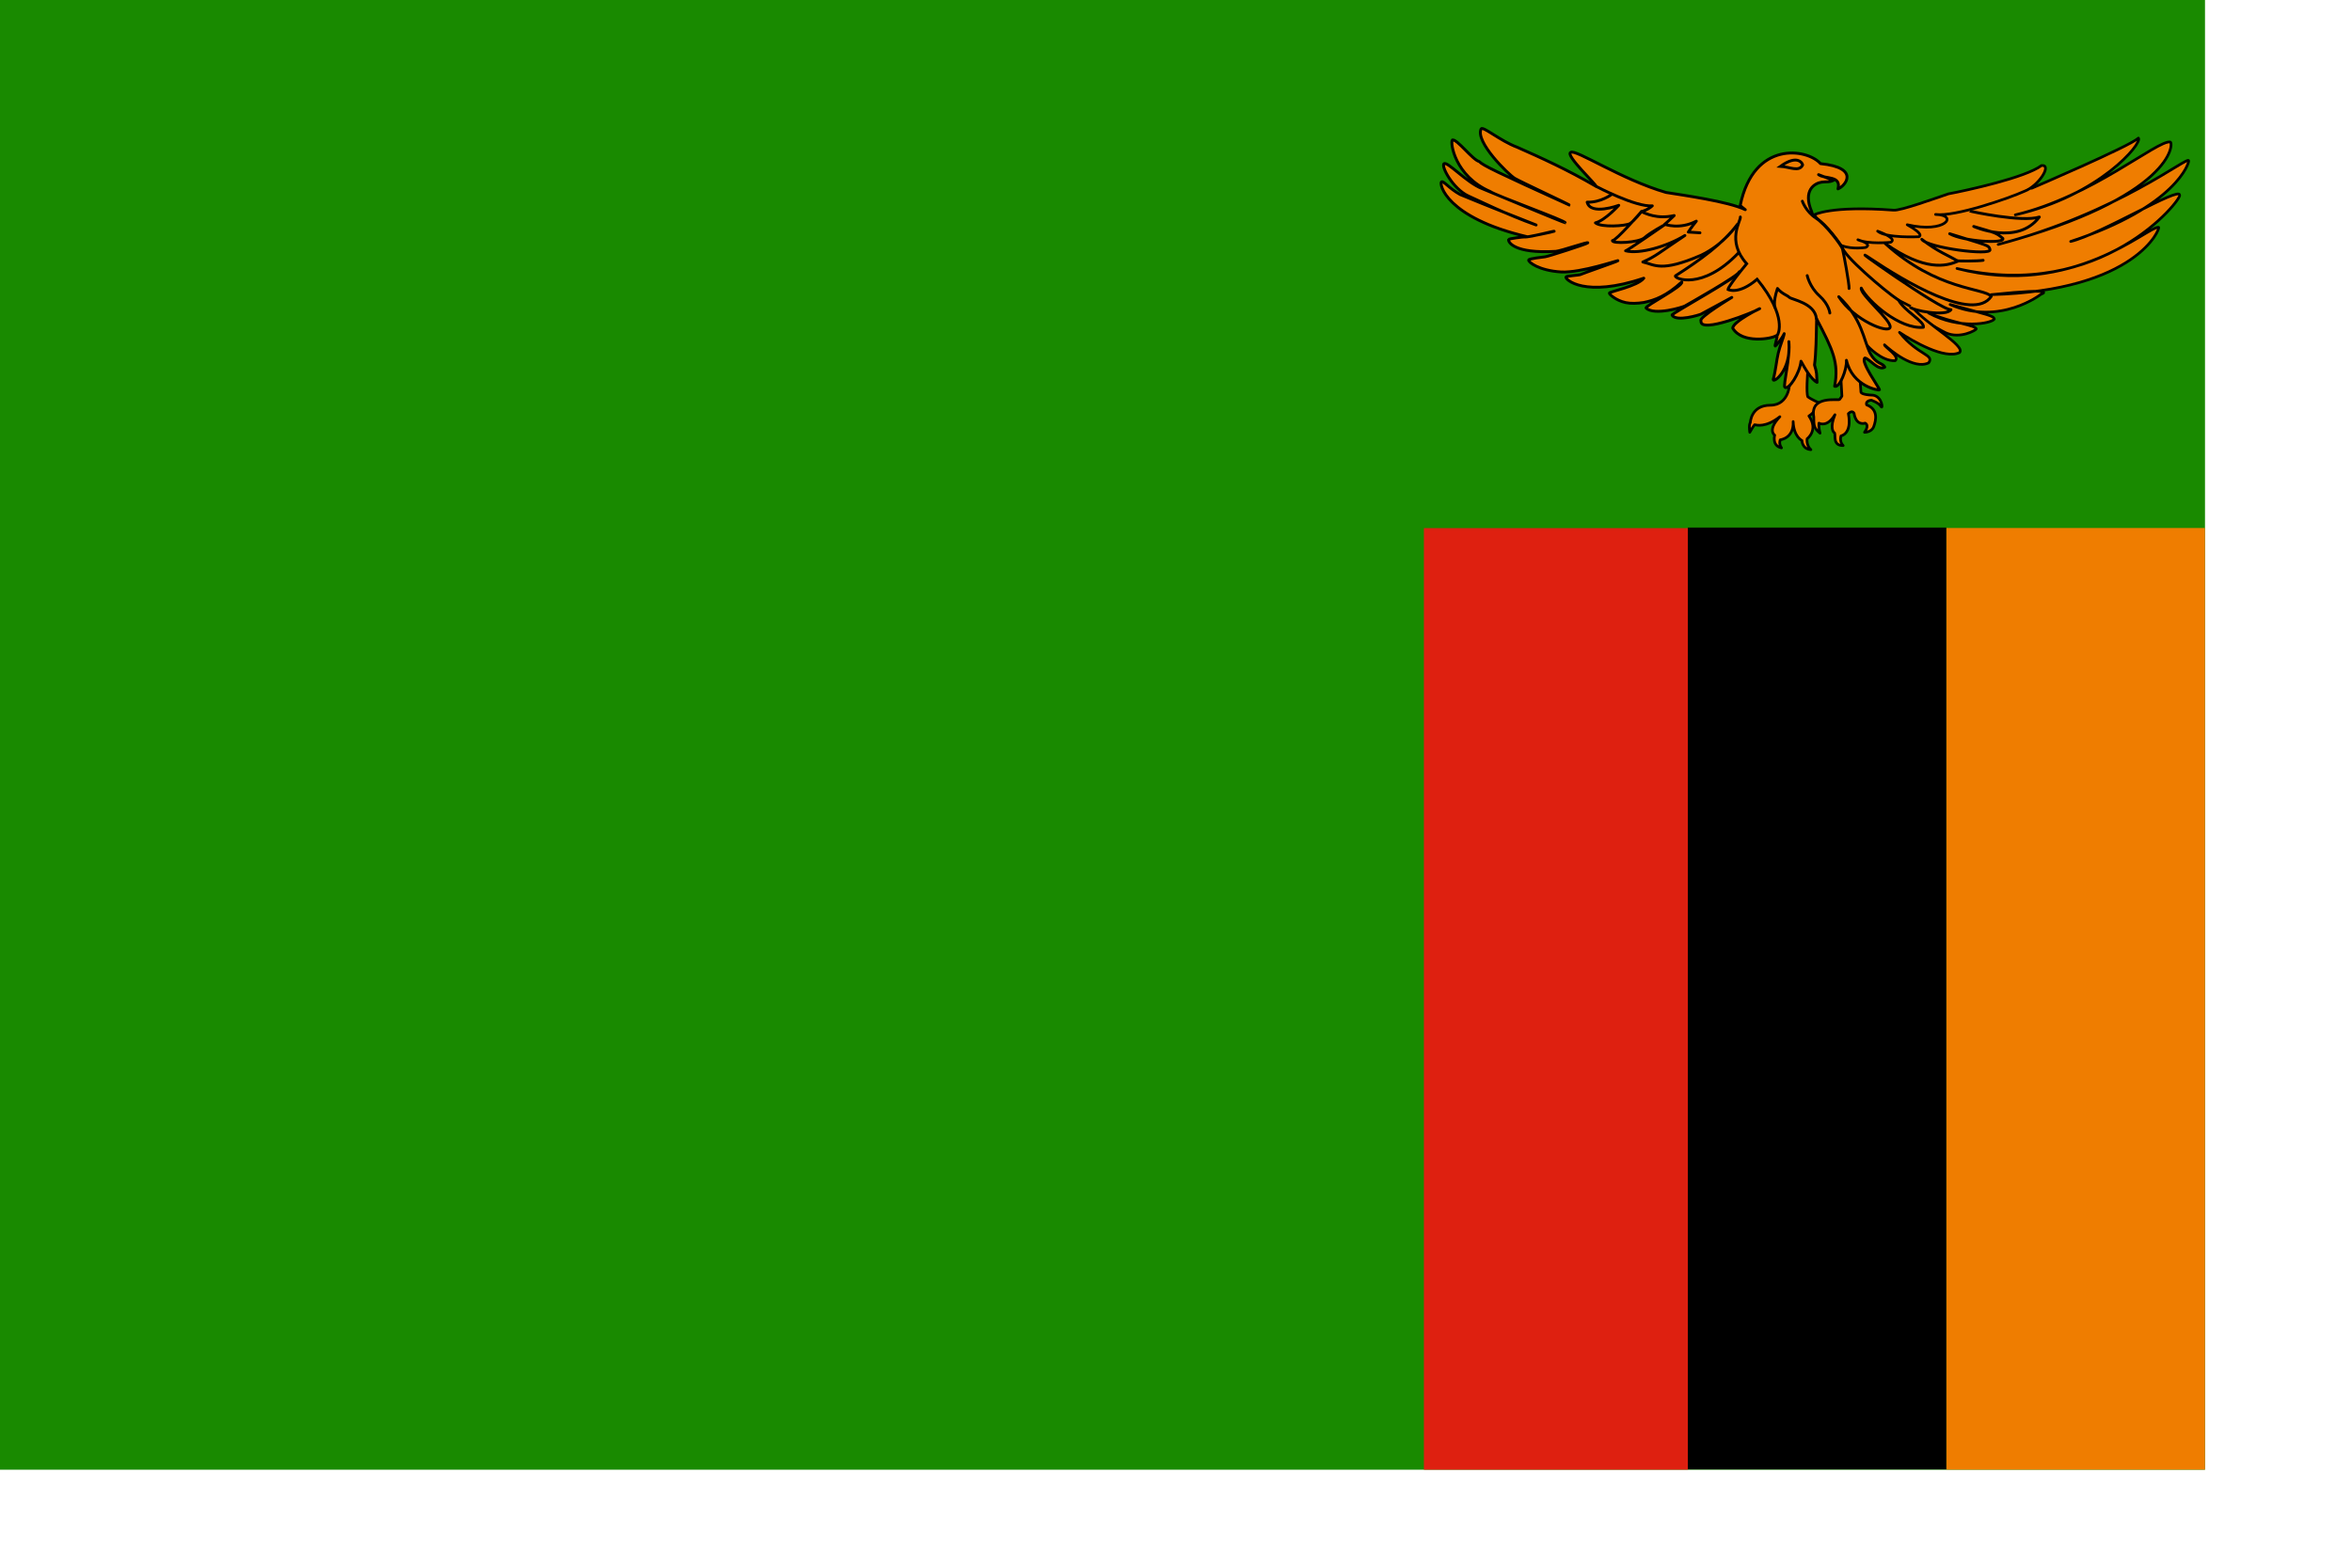
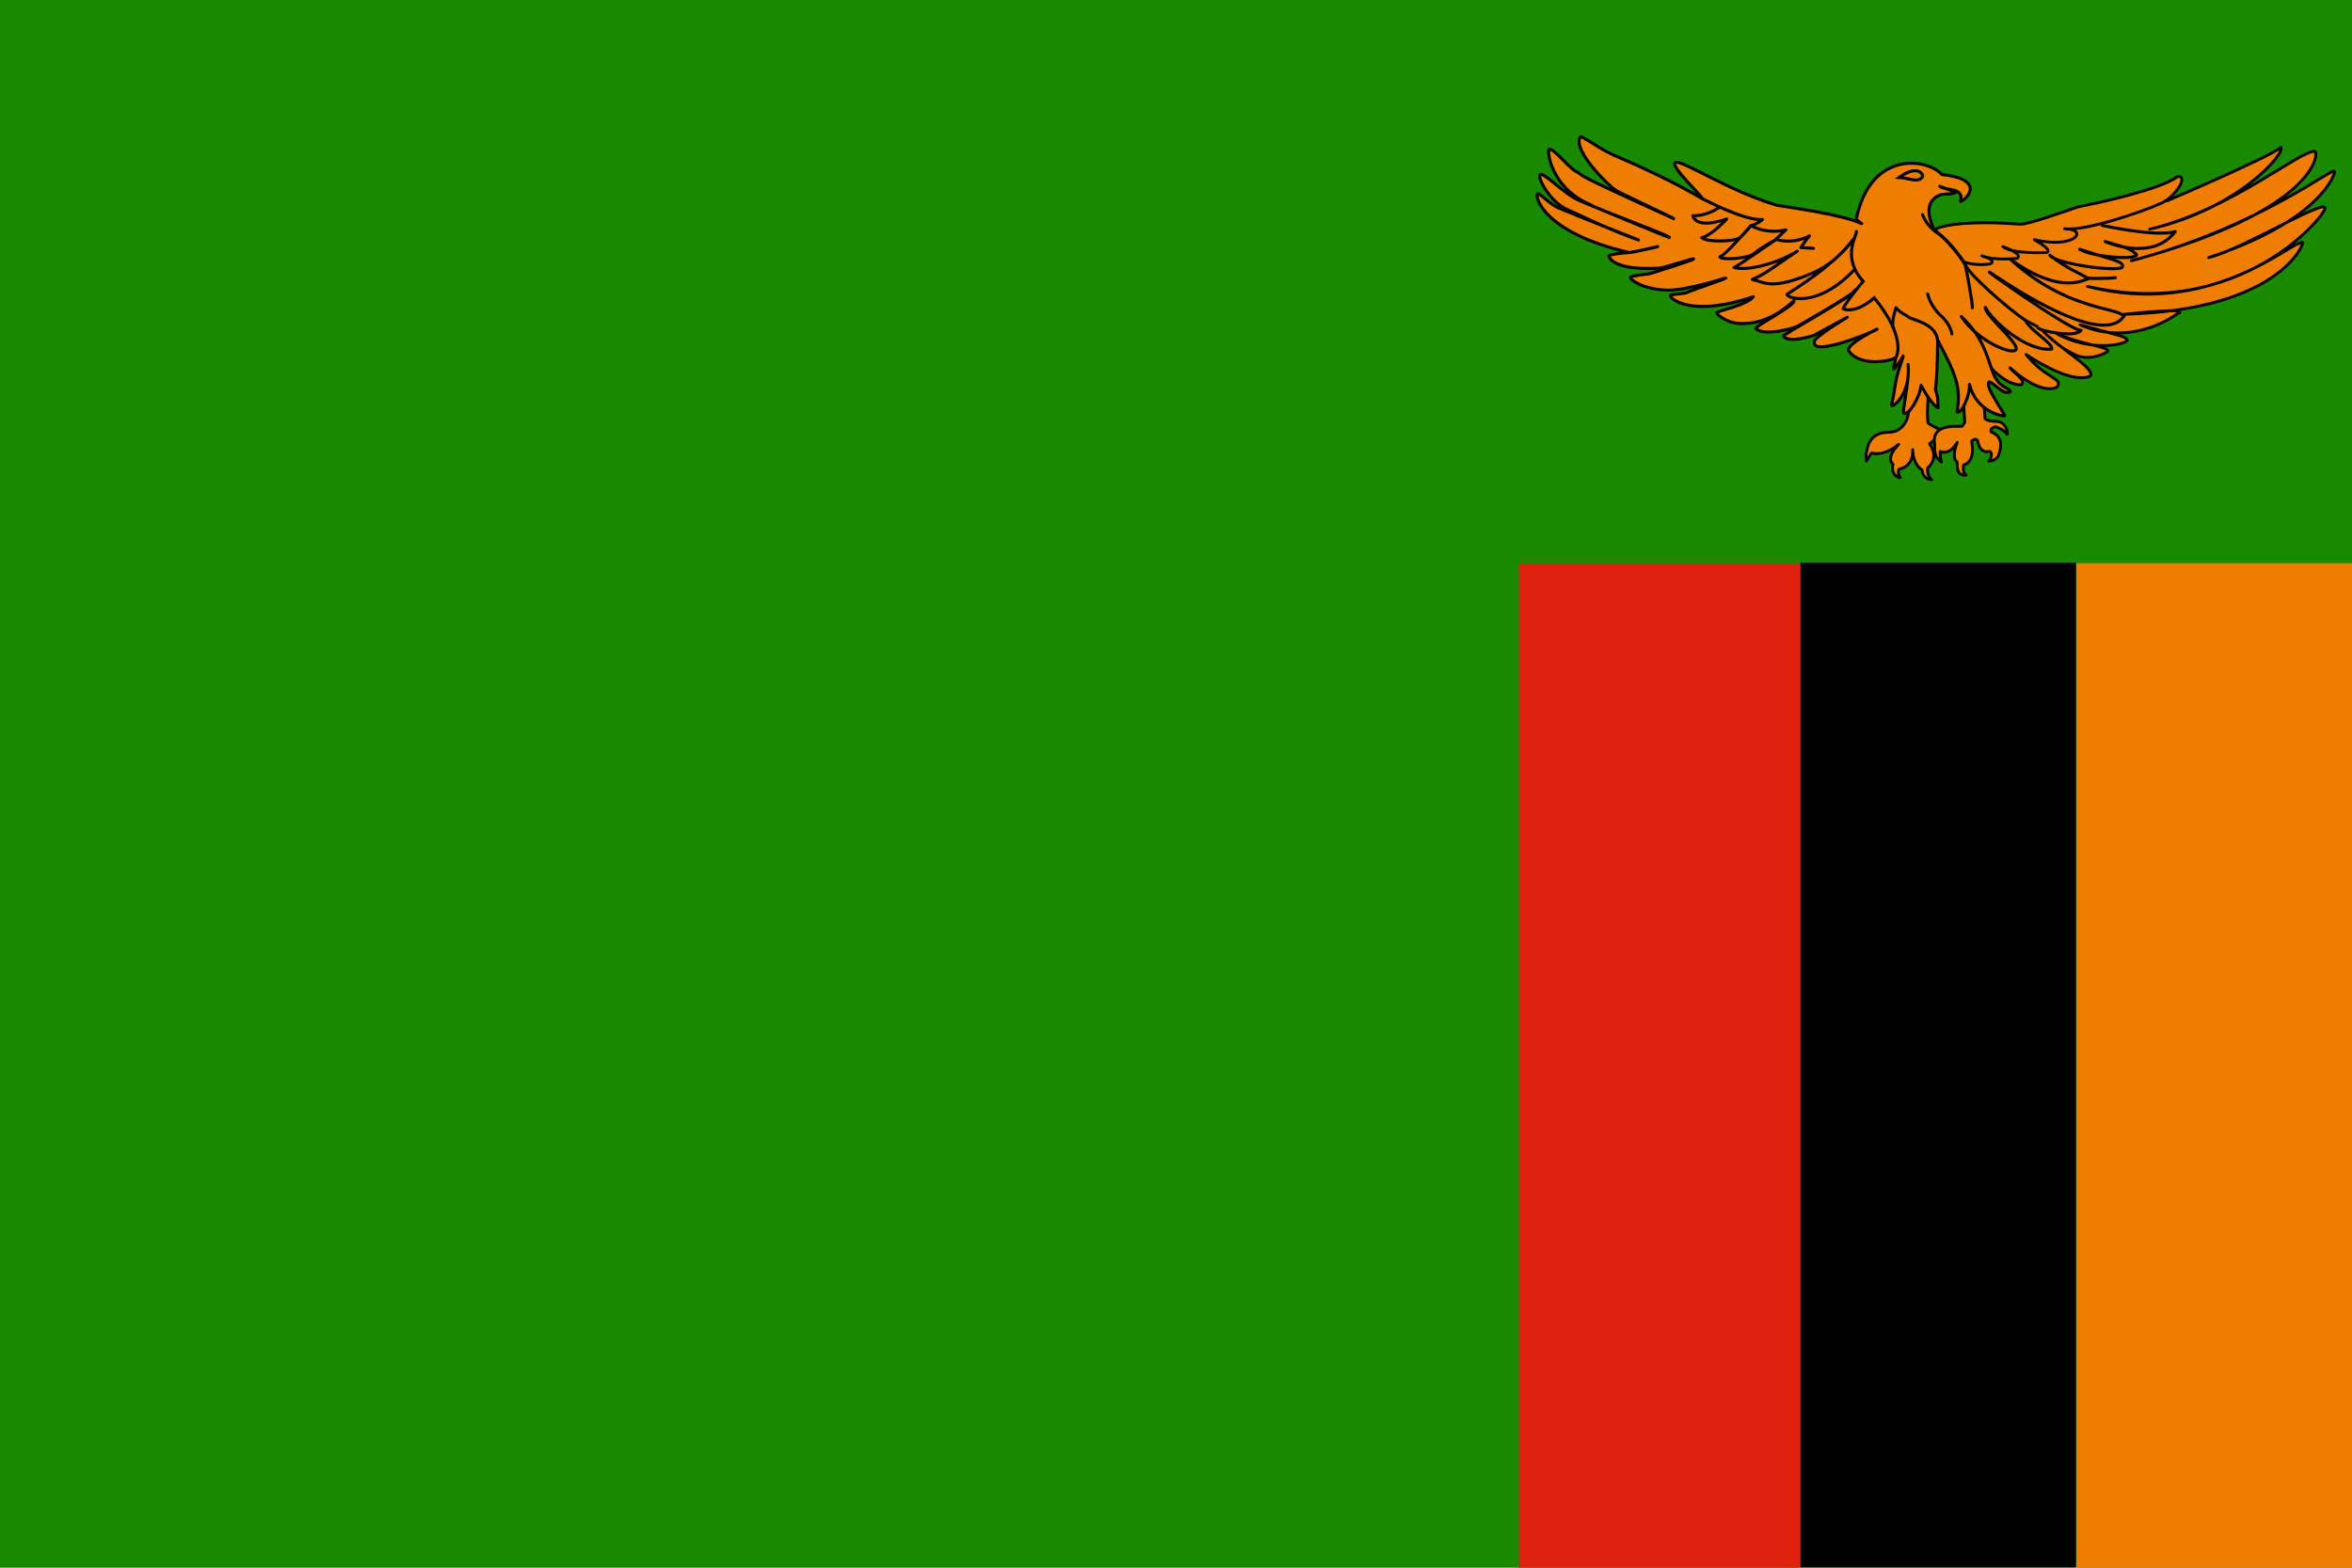
- <svg xmlns="http://www.w3.org/2000/svg" version="1.0" width="210mm" height="140mm" id="Flag of Zambia">
+ <svg xmlns="http://www.w3.org/2000/svg" version="1.0" width="744.094" height="496.063" id="Flag of Zambia">
  <rect style="fill: rgb(25, 138, 0); fill-rule: evenodd; stroke-width: 1pt; fill-opacity: 1;" id="rect626" width="744.094" height="496.063" x="-0" y="0" />
  <rect style="fill: rgb(239, 125, 0); fill-rule: evenodd; stroke-width: 1pt;" id="rect616" width="87.321" height="317.82" x="656.774" y="178.213" />
  <rect fill="black" style="fill-rule: evenodd; stroke-width: 1pt;" id="rect617" width="87.227" height="317.889" x="569.556" y="178.064" />
  <rect style="fill: rgb(222, 32, 16); fill-rule: evenodd; stroke-width: 1pt; fill-opacity: 1;" id="rect618" width="89.074" height="317.805" x="480.508" y="178.258" />
  <g id="g600" transform="matrix(0.966522, 0, 0, 0.966522, 32.5063, 4.4393)">
    <path style="fill: rgb(239, 125, 0); fill-rule: evenodd; stroke: rgb(0, 0, 0); stroke-width: 1.25; stroke-linejoin: round;" d="M 292.598 63.483 C 292.598 63.483 338.123 44.03 342.534 40.019 C 344.54 42.426 324.284 66.893 284.977 75.917 C 320.674 67.494 351.158 41.022 357.375 41.824 C 359.18 42.225 358.778 67.695 276.955 89.755 C 333.509 74.914 366.399 47.64 365.998 50.648 C 366.399 51.25 360.383 72.107 310.848 88.351 C 324.686 85.142 362.188 62.28 361.787 66.692 C 362.99 68.497 325.488 116.628 257.703 100.986 C 311.851 115.024 346.946 81.131 351.96 81.733 C 352.963 81.934 341.932 111.414 273.747 113.219 C 306.437 109.81 297.01 113.018 297.01 113.018 C 297.01 113.018 277.757 128.059 254.494 117.832 C 272.744 122.846 274.749 123.046 275.15 124.65 C 273.947 126.655 258.906 129.664 244.467 121.842 C 256.098 126.655 266.527 127.458 266.727 129.263 C 266.527 129.864 259.107 134.076 252.489 131.068 C 245.871 128.059 184.904 90.557 184.904 90.557 L 288.788 62.08 L 292.598 63.483 z " id="path564" transform="matrix(0.746834, 0, 0, 0.746834, 457.178, 13.7451)" />
    <path style="fill: rgb(239, 125, 0); fill-rule: evenodd; stroke: rgb(0, 0, 0); stroke-width: 1.25; stroke-linejoin: round;" d="M 170.471 164.927 C 161.336 164.927 161.084 173.056 161.084 173.056 C 161.084 173.056 160.33 173.643 160.833 177.583 C 162.341 174.9 163.096 174.062 163.096 174.062 C 164.102 174.23 168.292 175.487 174.913 170.291 C 168.878 176.576 172.483 178.923 172.483 178.923 C 172.483 178.923 171.058 183.868 175.667 184.874 C 174.243 182.862 175.081 181.102 175.081 181.102 C 175.081 181.102 181.534 180.432 181.115 172.554 C 181.367 179.677 185.222 181.437 185.222 181.437 C 185.222 181.437 185.222 185.376 189.412 185.712 C 187.15 183.7 187.652 180.599 187.652 180.599 C 187.652 180.599 193.1 176.66 188.49 169.955 C 191.256 168.362 193.519 163.921 193.519 163.921 C 193.519 163.921 189.748 162.328 187.988 160.988 C 187.149 159.227 187.904 149.589 187.904 149.589 L 185.641 137.101 L 179.187 156.546 C 179.438 153.78 179.606 164.927 170.471 164.927 z " id="path560" transform="matrix(0.746834, 0, 0, 0.746834, 457.178, 13.7451)" />
    <path style="fill: rgb(239, 125, 0); fill-rule: evenodd; stroke: rgb(0, 0, 0); stroke-width: 1.25; stroke-linejoin: round;" d="M 215.588 136.883 C 215.788 137.084 222.407 144.505 228.824 144.103 C 231.23 142.098 223.81 137.686 223.81 136.683 C 226.417 139.09 237.447 148.515 244.467 145.106 C 247.274 141.095 239.453 141.697 230.829 130.867 C 236.845 134.878 251.887 143.702 258.906 140.293 C 261.915 137.084 243.263 127.056 237.046 119.235 L 221.003 111.013 L 199.143 128.862 L 215.588 136.883 z " id="path563" transform="matrix(0.746834, 0, 0, 0.746834, 457.178, 13.7451)" />
    <path style="fill: rgb(239, 125, 0); fill-rule: evenodd; stroke: rgb(0, 0, 0); stroke-width: 1.25; stroke-linecap: round; stroke-linejoin: round;" d="M 190.921 75.917 C 190.921 75.917 198.341 71.505 228.022 73.711 C 231.231 74.112 248.277 67.895 253.692 66.091 C 262.315 64.486 289.79 58.47 297.211 52.854 C 302.425 52.253 295.806 62.481 289.189 64.887 C 282.169 68.096 256.7 76.92 247.675 75.717 C 258.505 75.917 252.489 84.741 234.439 80.53 C 243.063 85.343 239.854 86.145 239.854 86.145 C 239.854 86.145 224.613 86.947 220.602 83.538 C 230.83 87.348 226.618 88.752 226.618 88.752 C 226.618 88.752 216.19 89.755 211.376 87.549 C 218.796 89.755 214.986 91.159 214.986 91.159 C 214.986 91.159 208.97 92.162 203.956 90.357 C 198.943 88.552 191.322 75.917 190.921 75.917 z " id="path562" transform="matrix(0.746834, 0, 0, 0.746834, 457.178, 13.7451)" />
    <path style="fill: rgb(239, 125, 0); fill-rule: evenodd; stroke: rgb(0, 0, 0); stroke-width: 1.25; stroke-linejoin: round;" d="M 202.822 141.04 L 203.912 160.652 C 203.912 160.652 203.325 161.658 202.822 162.245 C 202.319 162.831 188.909 160.149 190.753 170.374 C 190.753 174.565 190.837 175.654 193.687 178.001 C 192.932 175.235 193.184 173.308 193.184 173.308 C 193.184 173.308 196.955 175.571 200.643 169.369 C 198.129 175.487 199.888 177.666 200.475 177.834 C 201.062 178.924 199.47 183.868 204.498 183.784 C 202.571 181.94 203.493 179.258 203.493 179.258 C 203.493 179.258 208.773 178.421 206.929 168.866 C 208.857 166.938 209.611 168.782 209.611 168.782 C 209.611 168.782 210.197 174.481 214.807 173.308 C 216.903 174.481 214.472 177.582 214.472 177.582 C 214.472 177.582 217.824 177.666 218.83 174.816 C 219.836 171.967 221.009 166.854 215.477 164.759 C 214.807 162.748 217.657 162.58 217.657 162.58 C 217.657 162.58 221.177 163.753 222.182 165.513 C 223.188 167.273 222.853 160.904 218.495 160.233 C 213.131 160.065 212.796 158.976 212.796 158.725 C 212.796 158.473 211.874 144.477 211.455 140.454 L 202.822 141.04 z " id="path561" transform="matrix(0.746834, 0, 0, 0.746834, 457.178, 13.7451)" />
    <path style="fill: rgb(239, 125, 0); fill-rule: evenodd; stroke: rgb(0, 0, 0); stroke-width: 1pt; stroke-linecap: round; stroke-linejoin: round;" d="M 221.477 157.753 C 221.543 156.854 212.327 144.445 214.665 142.841 C 217.002 143.322 220.835 148.966 223.94 147.134 C 222.999 144.934 220.225 146.173 217.075 140.541 C 213.926 134.174 213.466 124.616 202.436 114.19 C 209.577 125.223 225.776 131.69 226.462 128.473 C 227.148 125.256 212.198 113.091 212.964 110.159 C 215.937 116.18 230.948 129.596 242.008 128.485 C 242.766 125.902 232.951 120.689 230.425 115.821 C 223.36 111.075 204.453 94.778 204.074 90.998 C 197.194 80.963 192.899 77.928 190.899 76.772 C 190.126 75.862 189.932 74.991 189.781 74.438 C 185.51 64.369 191.167 61.1 194.478 60.616 C 197.203 60.313 197.994 60.721 199.955 59.772 C 197.633 58.863 195.312 58.014 192.991 57.105 C 196.018 59.326 203.75 57.371 202.074 63.766 C 205.464 62.477 212.677 53.895 193.899 51.958 C 187.788 44.948 162.663 40.919 156.374 71.516 C 156.876 71.945 157.139 72.298 158.737 73.491 C 150.803 69.645 129.4 66.68 121.687 65.434 C 100.85 59.422 79.21 44.934 77.13 46.716 C 74.347 47.95 89.719 62.252 88.92 62.568 C 75.592 54.797 63.415 49.291 52.086 44.28 C 44.115 41.301 36.132 34.364 35.251 35.684 C 32.318 41.761 48.03 57.035 50.953 58.832 C 53.876 60.551 76.863 71.214 76.524 71.347 C 41.902 55.632 36.097 52.783 34.359 50.971 C 31.308 50.284 23.875 40.248 21.803 40.893 C 20.669 42.007 22.943 57.866 39.465 64.985 C 42.157 66.947 74.878 78.685 74.558 79.606 C 74.478 79.836 37.081 64.171 35.628 63.611 C 28.418 60.783 19.571 50.873 17.917 51.987 C 16.338 52.999 21.995 63.725 29.281 67.09 C 33.1 68.775 47.748 76.03 60.946 80.648 C 61.788 80.953 37.223 71.333 25.413 66.397 C 20.058 63.425 17.536 59.721 16.72 60.518 C 15.514 61.315 18.67 77.161 56.623 86.102 C 57.623 86.528 69.982 83.174 69.371 83.619 C 69.219 83.73 57.098 86.369 55.918 86.278 C 54.868 86.118 48.228 87.064 48.108 87.409 C 47.706 88.481 50.513 94.154 70.109 92.971 C 72.615 92.82 86.21 88.02 85.068 89.053 C 84.496 89.569 66.555 95.399 65.188 95.514 C 64.002 95.682 57.699 96.341 57.466 97.012 C 57.181 97.926 62.131 101.964 72.655 102.611 C 81.972 103.106 99.677 96.918 99.322 97.319 C 98.967 97.72 82.254 103.447 81.817 103.796 C 81.212 104.138 75.092 104.47 74.877 104.94 C 74.378 106.109 83.705 114.831 111.289 105.523 C 108.518 109.266 95.148 111.826 95.167 112.5 C 95.105 112.989 98.112 115.895 102.787 116.935 C 105.124 117.455 108.324 117.349 111.247 116.887 C 116.497 115.836 122.03 113.759 129.06 107.262 C 129.9 109.301 111.499 118.613 112.363 119.501 C 116.353 123.201 129.607 119.024 130.475 118.539 C 131.344 118.053 155.998 104.151 155.913 102.542 C 156.296 104.604 124.128 122.083 124.475 122.8 C 126.54 126.095 137.529 122.627 138.054 122.324 C 138.578 122.022 152.078 114.729 152.448 114.514 C 152.817 114.299 136.582 124.016 138.028 125.495 C 137.329 131.805 163.383 121.14 165.425 119.812 C 166.446 119.148 152.909 125.764 152.873 128.907 C 157.232 136.277 171.19 133.939 173.343 132.318 C 174.42 131.507 172.076 137.793 172.831 137.222 C 173.094 137.104 175.867 133.825 176.933 131.452 C 176.593 133.511 175.063 136.755 174.17 140.477 C 173.276 144.199 173.02 148.399 171.793 152.861 C 171.512 154.821 180.394 149.029 179.104 135.183 C 179.864 142.385 176.299 155.852 177.232 156.552 C 179.098 157.952 184.257 149.845 184.778 144.363 C 186.31 147.132 189.525 152.912 192.291 154.242 C 191.99 150.053 192.344 150.245 191.099 146.128 C 191.817 140.662 191.917 133.097 192.091 124.555 C 199.607 138.953 202.605 145.033 200.505 156.059 C 202.74 156.991 206.31 148.363 206.022 143.922 C 208.892 156.262 221.28 158.112 221.477 157.753 z " id="path553" transform="matrix(0.746834, 0, 0, 0.746834, 457.178, 13.7451)" />
    <path style="fill: rgb(239, 125, 0); fill-rule: evenodd; stroke: rgb(0, 0, 0); stroke-width: 1pt; stroke-linecap: round; stroke-linejoin: round;" d="M 96.289 66.342 C 96.289 66.342 91.174 70.207 84.807 69.98 C 86.399 76.346 99.586 71.458 99.586 71.458 C 99.586 71.458 93.22 78.506 88.673 79.643 C 91.401 81.916 102.883 81.121 104.816 79.984 C 106.748 78.847 110.159 74.413 110.159 74.413 C 110.159 74.413 98.336 88.055 96.63 87.942 C 96.403 89.533 109.022 88.965 111.637 86.578 C 114.251 84.19 120.845 80.666 120.845 80.666 C 120.845 80.666 103.565 92.716 102.769 92.716 C 109.249 94.422 122.209 90.67 130.508 85.554 C 118.23 93.74 117.094 95.217 110.841 97.946 C 116.412 99.196 119.253 102.948 138.125 94.763 C 148.925 89.647 155.063 80.325 155.063 80.325 C 148.356 89.306 137.783 96.923 126.075 104.426 C 125.392 105.79 138.579 111.36 155.404 93.853 " id="path555" transform="matrix(0.746834, 0, 0, 0.746834, 457.178, 13.7451)" />
    <path style="fill: rgb(239, 125, 0); fill-rule: evenodd; stroke: rgb(0, 0, 0); stroke-width: 1pt; stroke-linecap: round;" d="M 187.69 104.312 C 187.69 104.312 188.827 109.655 193.374 113.748 C 197.922 117.84 198.263 121.819 198.263 121.819 " id="path556" transform="matrix(0.746834, 0, 0, 0.746834, 457.178, 13.7451)" />
    <path style="fill: rgb(239, 125, 0); fill-rule: evenodd; stroke: rgb(0, 0, 0); stroke-width: 1pt; stroke-linecap: round;" d="M 185.417 69.525 C 185.417 69.525 187.008 74.3 191.669 77.369 C 196.444 80.439 203.607 90.102 204.175 91.807 C 204.725 93.871 207.471 108.746 207.244 110.337 " id="path557" transform="matrix(0.746834, 0, 0, 0.746834, 457.178, 13.7451)" />
    <path style="fill: rgb(239, 125, 0); fill-rule: evenodd; stroke: rgb(0, 0, 0); stroke-width: 1pt; stroke-linecap: round;" d="M 156.428 76.915 C 156.769 78.733 149.72 87.942 159.383 98.742 C 150.629 109.427 150.63 110.792 150.63 110.792 C 150.63 110.792 155.518 113.52 164.272 106.017 C 178.709 123.752 173.898 131.868 173.898 131.868 " id="path558" transform="matrix(0.746834, 0, 0, 0.746834, 457.178, 13.7451)" />
    <path style="fill: rgb(239, 125, 0); fill-rule: evenodd; stroke: rgb(0, 0, 0); stroke-width: 1pt; stroke-linecap: round; stroke-linejoin: round;" d="M 172.748 119.348 C 172.748 119.348 171.418 117.443 173.789 110.329 C 175.924 112.901 178.298 113.45 179.339 114.491 C 180.379 115.532 191.28 117.11 191.973 124.395 " id="path559" transform="matrix(0.746834, 0, 0, 0.746834, 457.178, 13.7451)" />
    <path style="fill: rgb(239, 125, 0); fill-rule: evenodd; stroke: rgb(0, 0, 0); stroke-width: 1pt;" d="M 185.563 52.574 C 185.563 52.039 183.368 47.329 175.179 53.217 C 179.568 53.484 183.903 56 185.563 52.574 z " id="path552" transform="matrix(0.746834, 0, 0, 0.746834, 457.178, 13.7451)" />
    <path style="fill: rgb(239, 125, 0); fill-rule: evenodd; stroke: rgb(0, 0, 0); stroke-width: 1pt; stroke-linejoin: round;" d="M 263.719 74.112 C 264.12 74.313 288.186 79.527 296.208 76.92 C 285.98 90.557 265.524 81.332 265.524 81.332 C 275.551 84.34 275.953 84.14 279.161 86.947 C 280.164 89.554 260.711 88.351 254.293 84.741 C 272.142 90.357 272.543 89.956 273.145 92.162 C 273.948 95.17 243.865 91.359 241.258 87.348 C 249.28 93.565 253.692 94.769 258.104 97.576 C 252.689 99.983 242.662 102.389 224.211 89.354 C 248.477 111.414 270.337 110.01 273.747 114.021 C 265.324 126.455 232.634 106.601 217.593 96.573 C 202.552 86.546 250.483 120.84 254.896 120.238 C 252.689 123.647 236.846 120.639 235.843 119.035 " id="path565" transform="matrix(0.746834, 0, 0, 0.746834, 457.178, 13.7451)" />
    <path style="fill: rgb(239, 125, 0); fill-rule: evenodd; stroke: rgb(0, 0, 0); stroke-width: 1pt; stroke-linecap: round;" d="M 269.936 97.175 C 267.129 97.576 258.706 97.576 257.503 97.376 " id="path566" transform="matrix(0.746834, 0, 0, 0.746834, 457.178, 13.7451)" />
    <path style="fill: rgb(239, 125, 0); fill-rule: evenodd; stroke: rgb(0, 0, 0); stroke-width: 1pt; stroke-linecap: round; stroke-linejoin: round;" d="M 89.241 62.704 C 89.241 62.704 107.544 72.367 115.274 71.685 C 113.228 73.618 110.158 74.413 110.158 74.413 C 112.091 75.209 117.434 78.051 125.506 76.232 C 123.573 78.165 121.072 80.325 121.072 80.325 C 121.072 80.325 128.007 82.94 135.851 78.847 C 133.464 81.803 132.099 83.963 132.099 83.963 L 137.556 84.304 " id="path554" transform="matrix(0.746834, 0, 0, 0.746834, 457.178, 13.7451)" />
  </g>
</svg>
